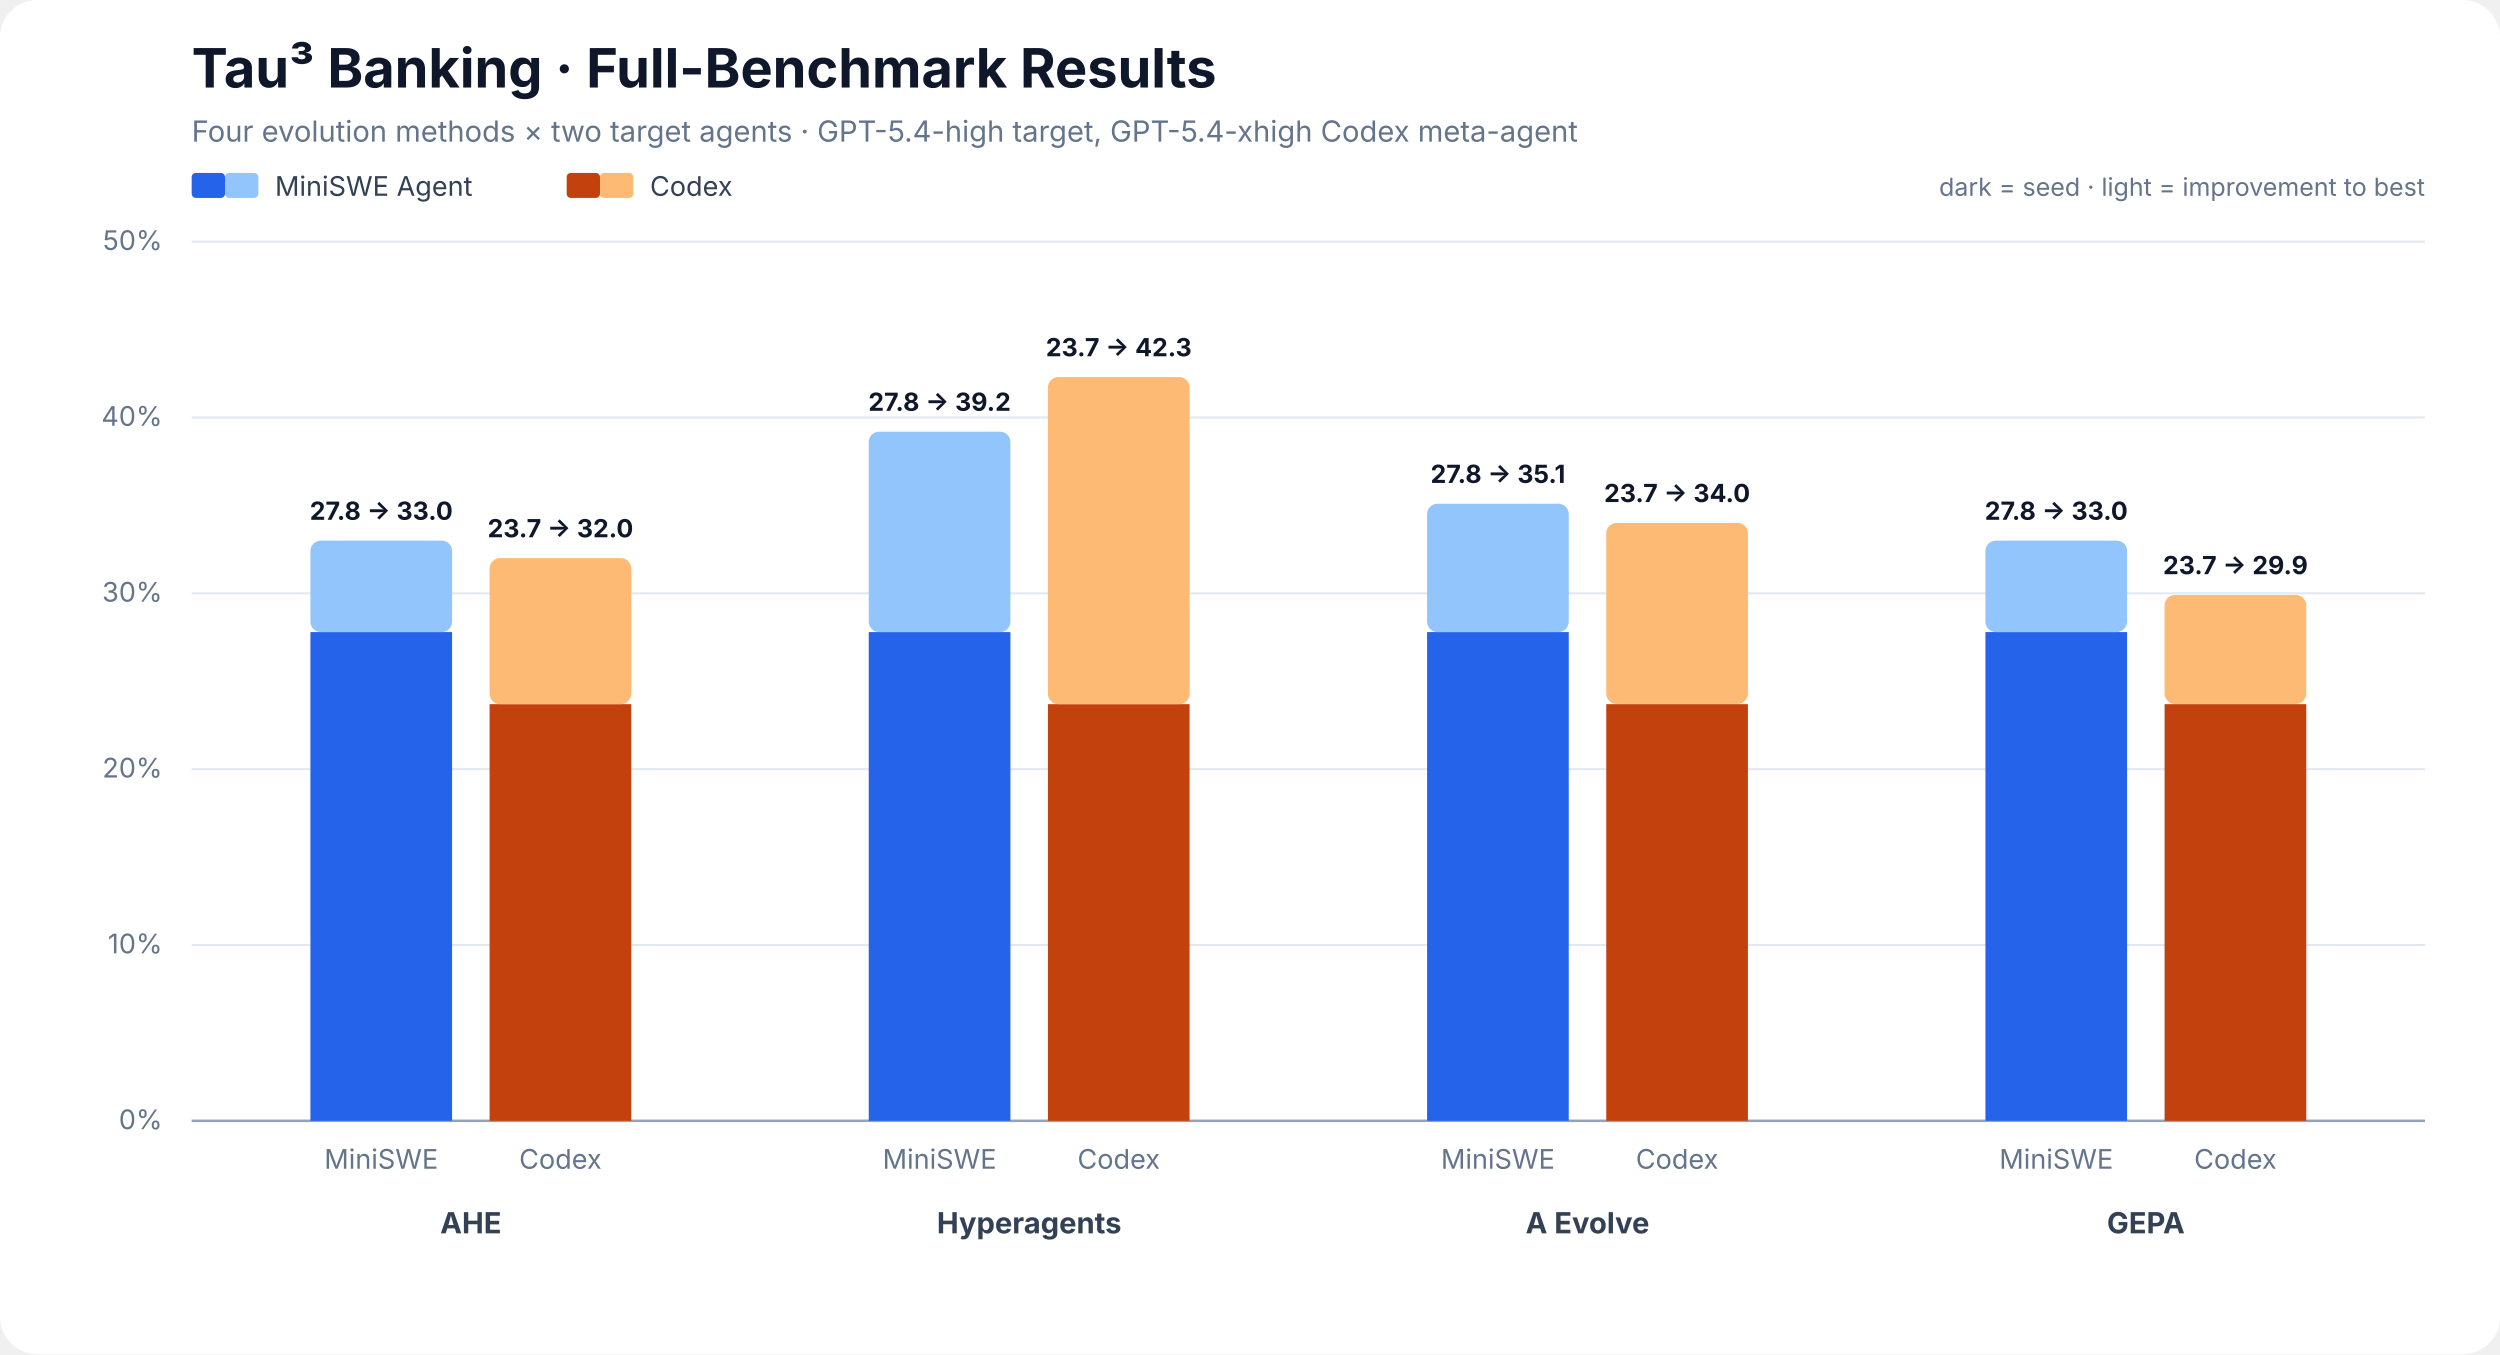
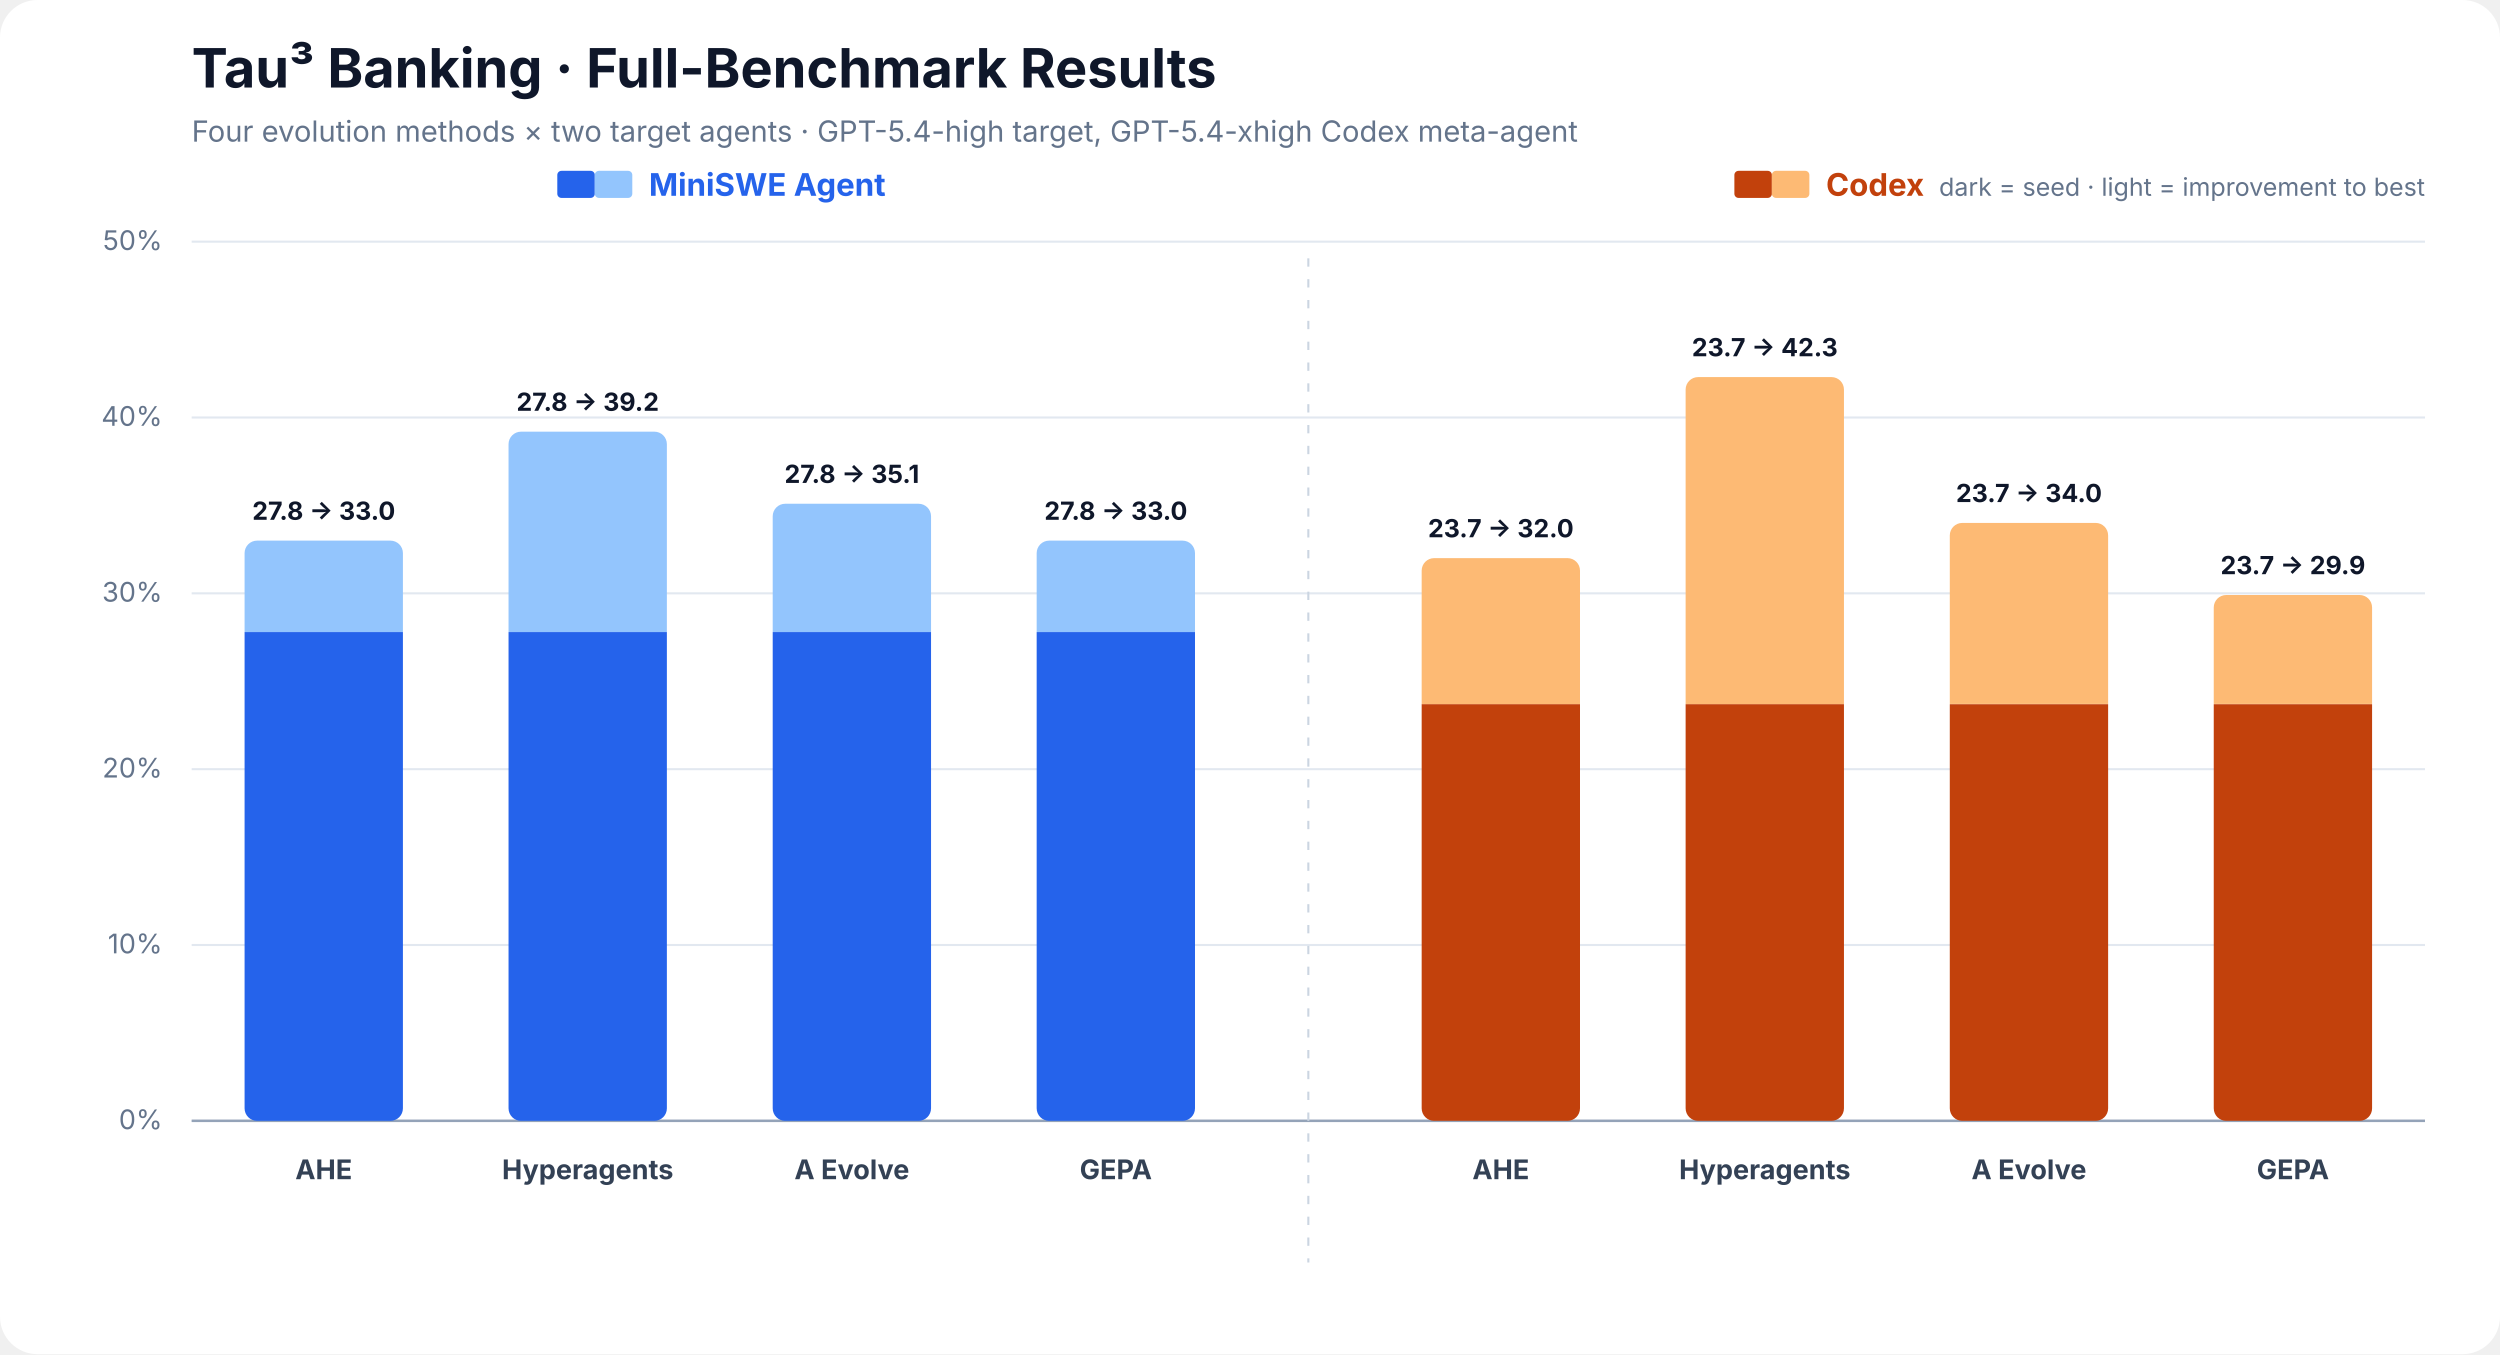
<svg xmlns="http://www.w3.org/2000/svg" width="1200" height="650" viewBox="0 0 1200 650" role="img" aria-labelledby="title desc">
  <rect width="1200" height="650" rx="18" fill="#FFFFFF" />
-   <style>text{font-family:Inter,ui-sans-serif,system-ui,-apple-system,BlinkMacSystemFont,"Segoe UI",sans-serif}.title{font-size:26px;font-weight:700;fill:#0F172A}.sub{font-size:14px;fill:#64748B}.axis{font-size:13px;fill:#64748B}.method{font-size:14px;font-weight:650;fill:#334155}.value{font-size:12px;font-weight:700;fill:#0F172A}.legend{font-size:13px;fill:#334155}.note{font-size:12px;fill:#64748B}</style>
+   <style>text{font-family:Inter,ui-sans-serif,system-ui,-apple-system,BlinkMacSystemFont,"Segoe UI",sans-serif}.title{font-size:26px;font-weight:700;fill:#0F172A}.sub{font-size:14px;fill:#64748B}.axis{font-size:13px;fill:#64748B}.method{font-size:13px;font-weight:650;fill:#334155}.value{font-size:12px;font-weight:700;fill:#0F172A}.agent{font-size:15px;font-weight:750}.note{font-size:12px;fill:#64748B}</style>
  <text class="title" x="92" y="42">Tau³ Banking · Full-Benchmark Results</text>
  <text class="sub" x="92" y="68">Four evolution methods × two target agents · GPT-5.4-high target, GPT-5.4-xhigh Codex meta-agent</text>
-   <rect x="92" y="83" width="16" height="12" rx="2" fill="#2563EB" />
-   <rect x="108" y="83" width="16" height="12" rx="2" fill="#93C5FD" />
-   <text class="legend" x="132" y="94">MiniSWE Agent</text>
-   <rect x="272" y="83" width="16" height="12" rx="2" fill="#C2410C" />
-   <rect x="288" y="83" width="16" height="12" rx="2" fill="#FDBA74" />
-   <text class="legend" x="312" y="94">Codex</text>
  <text class="note" x="1164" y="94" text-anchor="end">dark = seed · light = improvement to best</text>
  <line x1="92" y1="538.0" x2="1164" y2="538.0" stroke="#E2E8F0" stroke-width="1" />
  <text class="axis" x="78" y="542.0" text-anchor="end">0%</text>
  <line x1="92" y1="453.6" x2="1164" y2="453.6" stroke="#E2E8F0" stroke-width="1" />
  <text class="axis" x="78" y="457.6" text-anchor="end">10%</text>
  <line x1="92" y1="369.2" x2="1164" y2="369.2" stroke="#E2E8F0" stroke-width="1" />
  <text class="axis" x="78" y="373.2" text-anchor="end">20%</text>
  <line x1="92" y1="284.8" x2="1164" y2="284.8" stroke="#E2E8F0" stroke-width="1" />
  <text class="axis" x="78" y="288.8" text-anchor="end">30%</text>
  <line x1="92" y1="200.4" x2="1164" y2="200.4" stroke="#E2E8F0" stroke-width="1" />
  <text class="axis" x="78" y="204.4" text-anchor="end">40%</text>
  <line x1="92" y1="116.0" x2="1164" y2="116.0" stroke="#E2E8F0" stroke-width="1" />
  <text class="axis" x="78" y="120.0" text-anchor="end">50%</text>
  <line x1="92" y1="538" x2="1164" y2="538" stroke="#94A3B8" stroke-width="1.2" />
-   <rect x="149.0" y="303.4" width="68" height="234.6" fill="#2563EB" />
-   <rect x="149.0" y="259.5" width="68" height="43.9" rx="5" fill="#93C5FD" />
-   <text class="value" x="183.0" y="249.5" text-anchor="middle">27.8 → 33.0</text>
-   <text class="axis" x="183.0" y="561" text-anchor="middle">MiniSWE</text>
-   <rect x="235.0" y="338.0" width="68" height="200.0" fill="#C2410C" />
-   <rect x="235.0" y="267.9" width="68" height="70.1" rx="5" fill="#FDBA74" />
-   <text class="value" x="269.0" y="257.9" text-anchor="middle">23.7 → 32.0</text>
-   <text class="axis" x="269.0" y="561" text-anchor="middle">Codex</text>
-   <text class="method" x="226.0" y="592" text-anchor="middle">AHE</text>
-   <rect x="417.0" y="303.4" width="68" height="234.6" fill="#2563EB" />
-   <rect x="417.0" y="207.2" width="68" height="96.2" rx="5" fill="#93C5FD" />
-   <text class="value" x="451.0" y="197.2" text-anchor="middle">27.8 → 39.2</text>
-   <text class="axis" x="451.0" y="561" text-anchor="middle">MiniSWE</text>
-   <rect x="503.0" y="338.0" width="68" height="200.0" fill="#C2410C" />
-   <rect x="503.0" y="181.0" width="68" height="157.0" rx="5" fill="#FDBA74" />
-   <text class="value" x="537.0" y="171.0" text-anchor="middle">23.7 → 42.3</text>
-   <text class="axis" x="537.0" y="561" text-anchor="middle">Codex</text>
-   <text class="method" x="494.0" y="592" text-anchor="middle">Hyperagents</text>
-   <rect x="685.0" y="303.4" width="68" height="234.6" fill="#2563EB" />
-   <rect x="685.0" y="241.8" width="68" height="61.6" rx="5" fill="#93C5FD" />
-   <text class="value" x="719.0" y="231.8" text-anchor="middle">27.8 → 35.1</text>
-   <text class="axis" x="719.0" y="561" text-anchor="middle">MiniSWE</text>
-   <rect x="771.0" y="338.0" width="68" height="200.0" fill="#C2410C" />
-   <rect x="771.0" y="251.0" width="68" height="86.9" rx="5" fill="#FDBA74" />
-   <text class="value" x="805.0" y="241.0" text-anchor="middle">23.7 → 34.0</text>
-   <text class="axis" x="805.0" y="561" text-anchor="middle">Codex</text>
-   <text class="method" x="762.0" y="592" text-anchor="middle">A Evolve</text>
-   <rect x="953.0" y="303.4" width="68" height="234.6" fill="#2563EB" />
-   <rect x="953.0" y="259.5" width="68" height="43.9" rx="5" fill="#93C5FD" />
-   <text class="value" x="987.0" y="249.5" text-anchor="middle">27.8 → 33.0</text>
-   <text class="axis" x="987.0" y="561" text-anchor="middle">MiniSWE</text>
-   <rect x="1039.0" y="338.0" width="68" height="200.0" fill="#C2410C" />
-   <rect x="1039.0" y="285.6" width="68" height="52.3" rx="5" fill="#FDBA74" />
-   <text class="value" x="1073.0" y="275.6" text-anchor="middle">23.7 → 29.9</text>
-   <text class="axis" x="1073.0" y="561" text-anchor="middle">Codex</text>
-   <text class="method" x="1030.0" y="592" text-anchor="middle">GEPA</text>
+   <line x1="628.0" y1="124" x2="628.0" y2="606" stroke="#CBD5E1" stroke-width="1" stroke-dasharray="4 6" />
+   <rect x="267.5" y="82" width="18" height="13" rx="2" fill="#2563EB" />
+   <rect x="285.5" y="82" width="18" height="13" rx="2" fill="#93C5FD" />
+   <text class="agent" x="311.5" y="94" fill="#2563EB">MiniSWE Agent</text>
+   <defs>
+     <clipPath id="bar-0-0">
+       <rect x="117.4" y="259.5" width="76" height="278.5" rx="6" />
+     </clipPath>
+   </defs>
+   <g clip-path="url(#bar-0-0)">
+     <rect x="117.4" y="259.5" width="76" height="43.9" fill="#93C5FD" />
+     <rect x="117.4" y="303.4" width="76" height="234.6" fill="#2563EB" />
+   </g>
+   <text class="value" x="155.4" y="249.5" text-anchor="middle">27.8 → 33.0</text>
+   <text class="method" x="155.4" y="566" text-anchor="middle">AHE</text>
+   <defs>
+     <clipPath id="bar-0-1">
+       <rect x="244.1" y="207.2" width="76" height="330.8" rx="6" />
+     </clipPath>
+   </defs>
+   <g clip-path="url(#bar-0-1)">
+     <rect x="244.1" y="207.2" width="76" height="96.2" fill="#93C5FD" />
+     <rect x="244.1" y="303.4" width="76" height="234.6" fill="#2563EB" />
+   </g>
+   <text class="value" x="282.1" y="197.2" text-anchor="middle">27.8 → 39.2</text>
+   <text class="method" x="282.1" y="566" text-anchor="middle">Hyperagents</text>
+   <defs>
+     <clipPath id="bar-0-2">
+       <rect x="370.9" y="241.8" width="76" height="296.2" rx="6" />
+     </clipPath>
+   </defs>
+   <g clip-path="url(#bar-0-2)">
+     <rect x="370.9" y="241.8" width="76" height="61.6" fill="#93C5FD" />
+     <rect x="370.9" y="303.4" width="76" height="234.6" fill="#2563EB" />
+   </g>
+   <text class="value" x="408.9" y="231.8" text-anchor="middle">27.8 → 35.1</text>
+   <text class="method" x="408.9" y="566" text-anchor="middle">A Evolve</text>
+   <defs>
+     <clipPath id="bar-0-3">
+       <rect x="497.6" y="259.5" width="76" height="278.5" rx="6" />
+     </clipPath>
+   </defs>
+   <g clip-path="url(#bar-0-3)">
+     <rect x="497.6" y="259.5" width="76" height="43.9" fill="#93C5FD" />
+     <rect x="497.6" y="303.4" width="76" height="234.6" fill="#2563EB" />
+   </g>
+   <text class="value" x="535.6" y="249.5" text-anchor="middle">27.8 → 33.0</text>
+   <text class="method" x="535.6" y="566" text-anchor="middle">GEPA</text>
+   <rect x="832.5" y="82" width="18" height="13" rx="2" fill="#C2410C" />
+   <rect x="850.5" y="82" width="18" height="13" rx="2" fill="#FDBA74" />
+   <text class="agent" x="876.5" y="94" fill="#C2410C">Codex</text>
+   <defs>
+     <clipPath id="bar-1-0">
+       <rect x="682.4" y="267.9" width="76" height="270.1" rx="6" />
+     </clipPath>
+   </defs>
+   <g clip-path="url(#bar-1-0)">
+     <rect x="682.4" y="267.9" width="76" height="70.1" fill="#FDBA74" />
+     <rect x="682.4" y="338.0" width="76" height="200.0" fill="#C2410C" />
+   </g>
+   <text class="value" x="720.4" y="257.9" text-anchor="middle">23.7 → 32.0</text>
+   <text class="method" x="720.4" y="566" text-anchor="middle">AHE</text>
+   <defs>
+     <clipPath id="bar-1-1">
+       <rect x="809.1" y="181.0" width="76" height="357.0" rx="6" />
+     </clipPath>
+   </defs>
+   <g clip-path="url(#bar-1-1)">
+     <rect x="809.1" y="181.0" width="76" height="157.0" fill="#FDBA74" />
+     <rect x="809.1" y="338.0" width="76" height="200.0" fill="#C2410C" />
+   </g>
+   <text class="value" x="847.1" y="171.0" text-anchor="middle">23.7 → 42.3</text>
+   <text class="method" x="847.1" y="566" text-anchor="middle">Hyperagents</text>
+   <defs>
+     <clipPath id="bar-1-2">
+       <rect x="935.9" y="251.0" width="76" height="287.0" rx="6" />
+     </clipPath>
+   </defs>
+   <g clip-path="url(#bar-1-2)">
+     <rect x="935.9" y="251.0" width="76" height="86.9" fill="#FDBA74" />
+     <rect x="935.9" y="338.0" width="76" height="200.0" fill="#C2410C" />
+   </g>
+   <text class="value" x="973.9" y="241.0" text-anchor="middle">23.7 → 34.0</text>
+   <text class="method" x="973.9" y="566" text-anchor="middle">A Evolve</text>
+   <defs>
+     <clipPath id="bar-1-3">
+       <rect x="1062.6" y="285.6" width="76" height="252.4" rx="6" />
+     </clipPath>
+   </defs>
+   <g clip-path="url(#bar-1-3)">
+     <rect x="1062.6" y="285.6" width="76" height="52.3" fill="#FDBA74" />
+     <rect x="1062.6" y="338.0" width="76" height="200.0" fill="#C2410C" />
+   </g>
+   <text class="value" x="1100.6" y="275.6" text-anchor="middle">23.7 → 29.9</text>
+   <text class="method" x="1100.6" y="566" text-anchor="middle">GEPA</text>
</svg>
